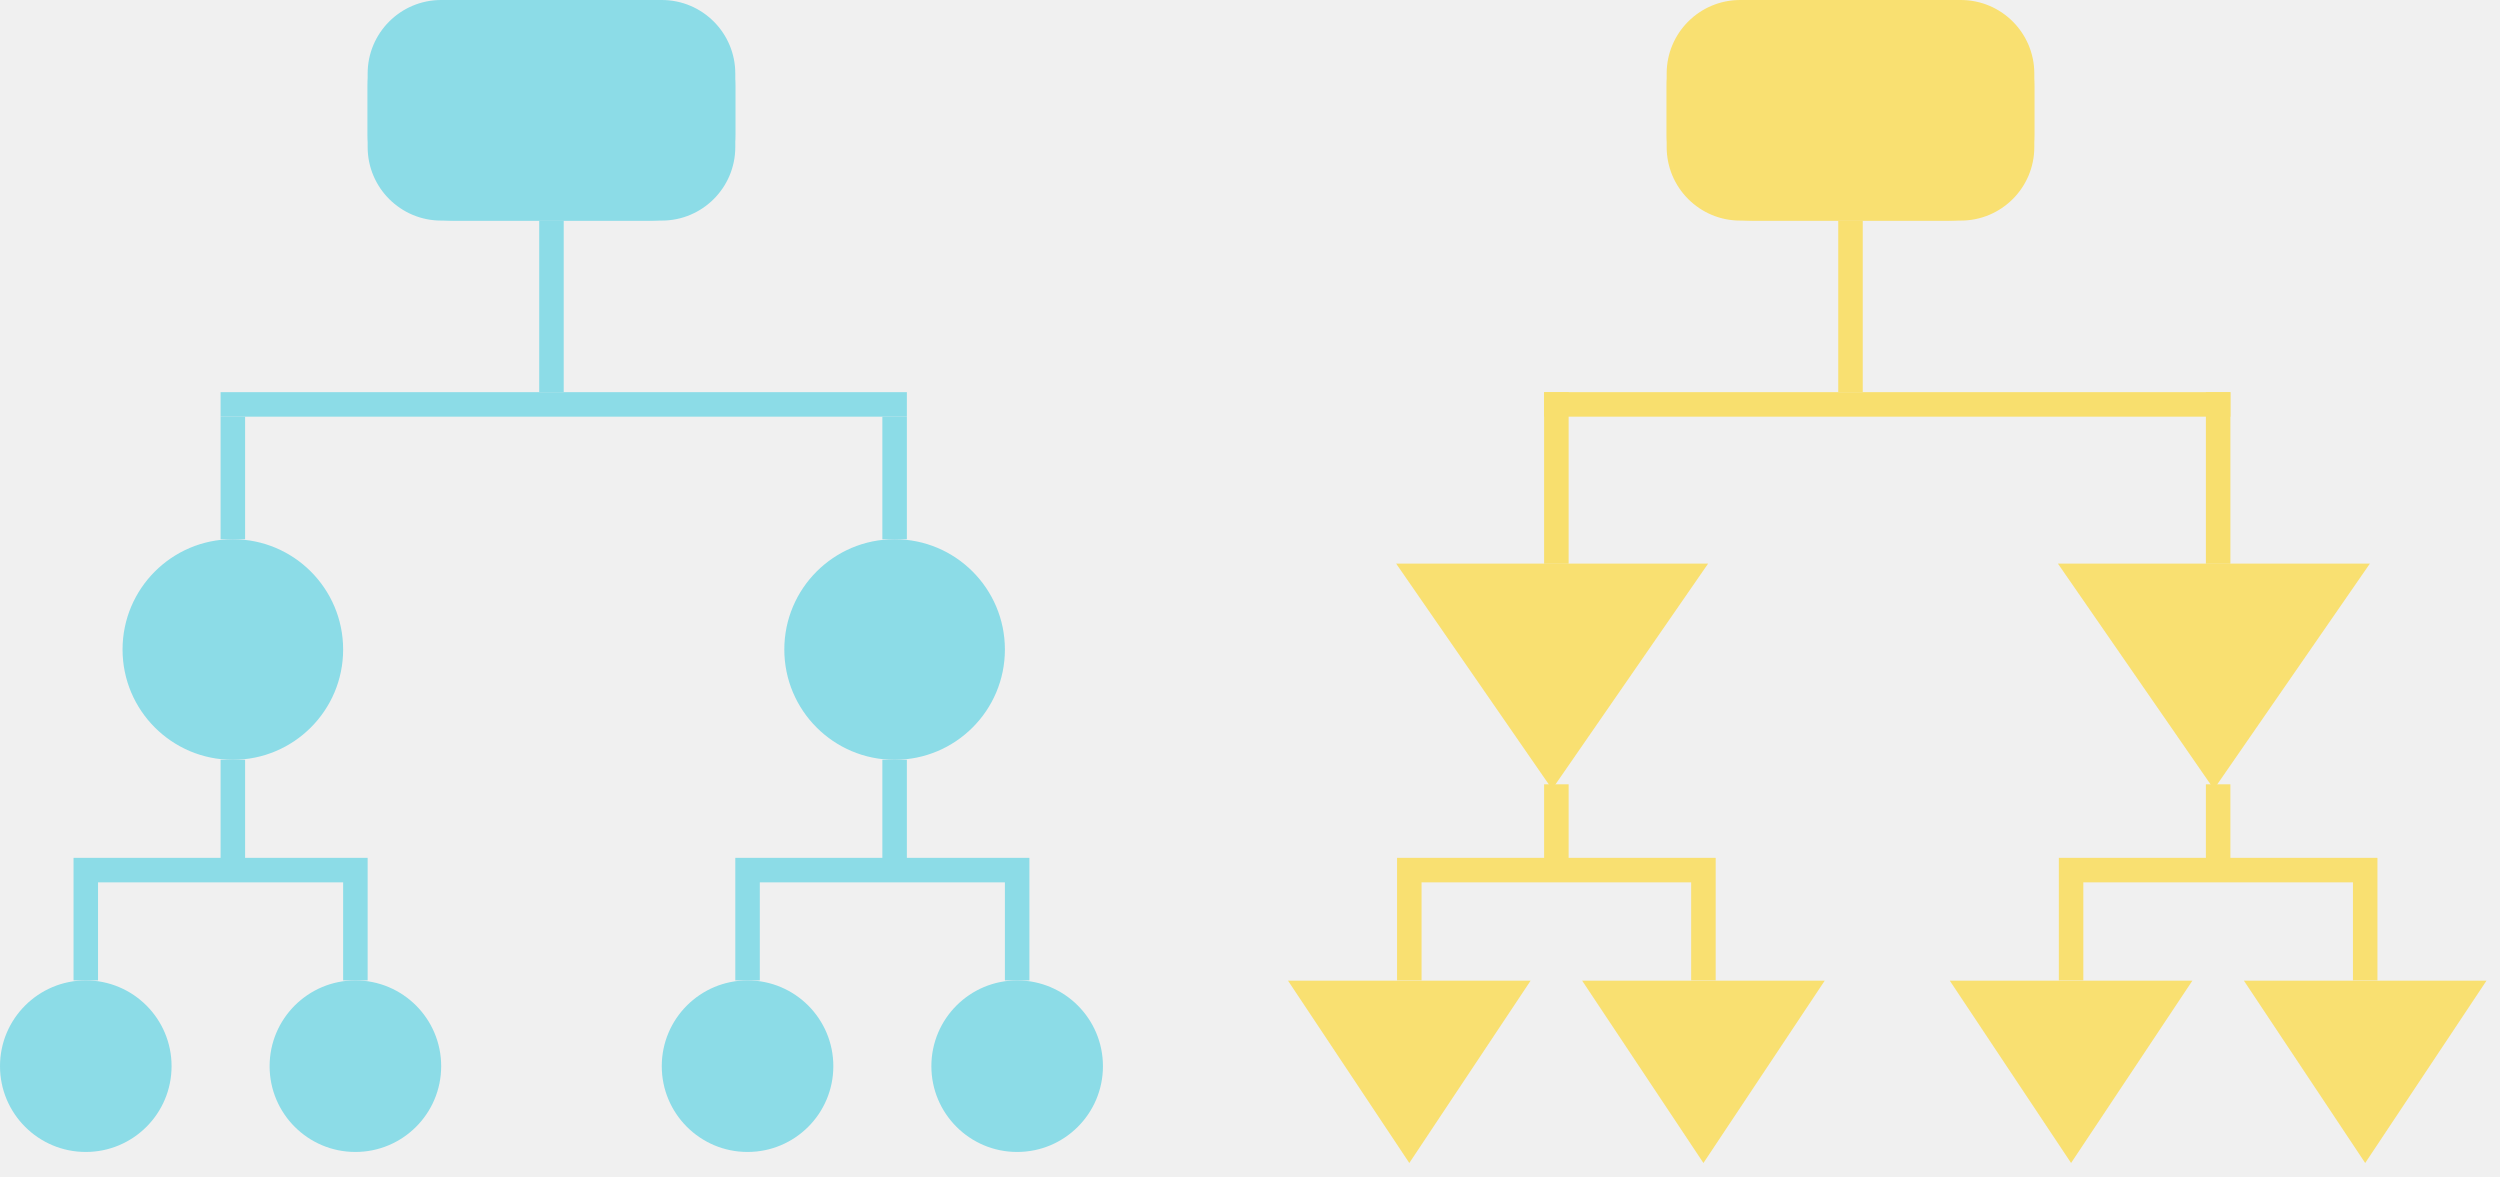
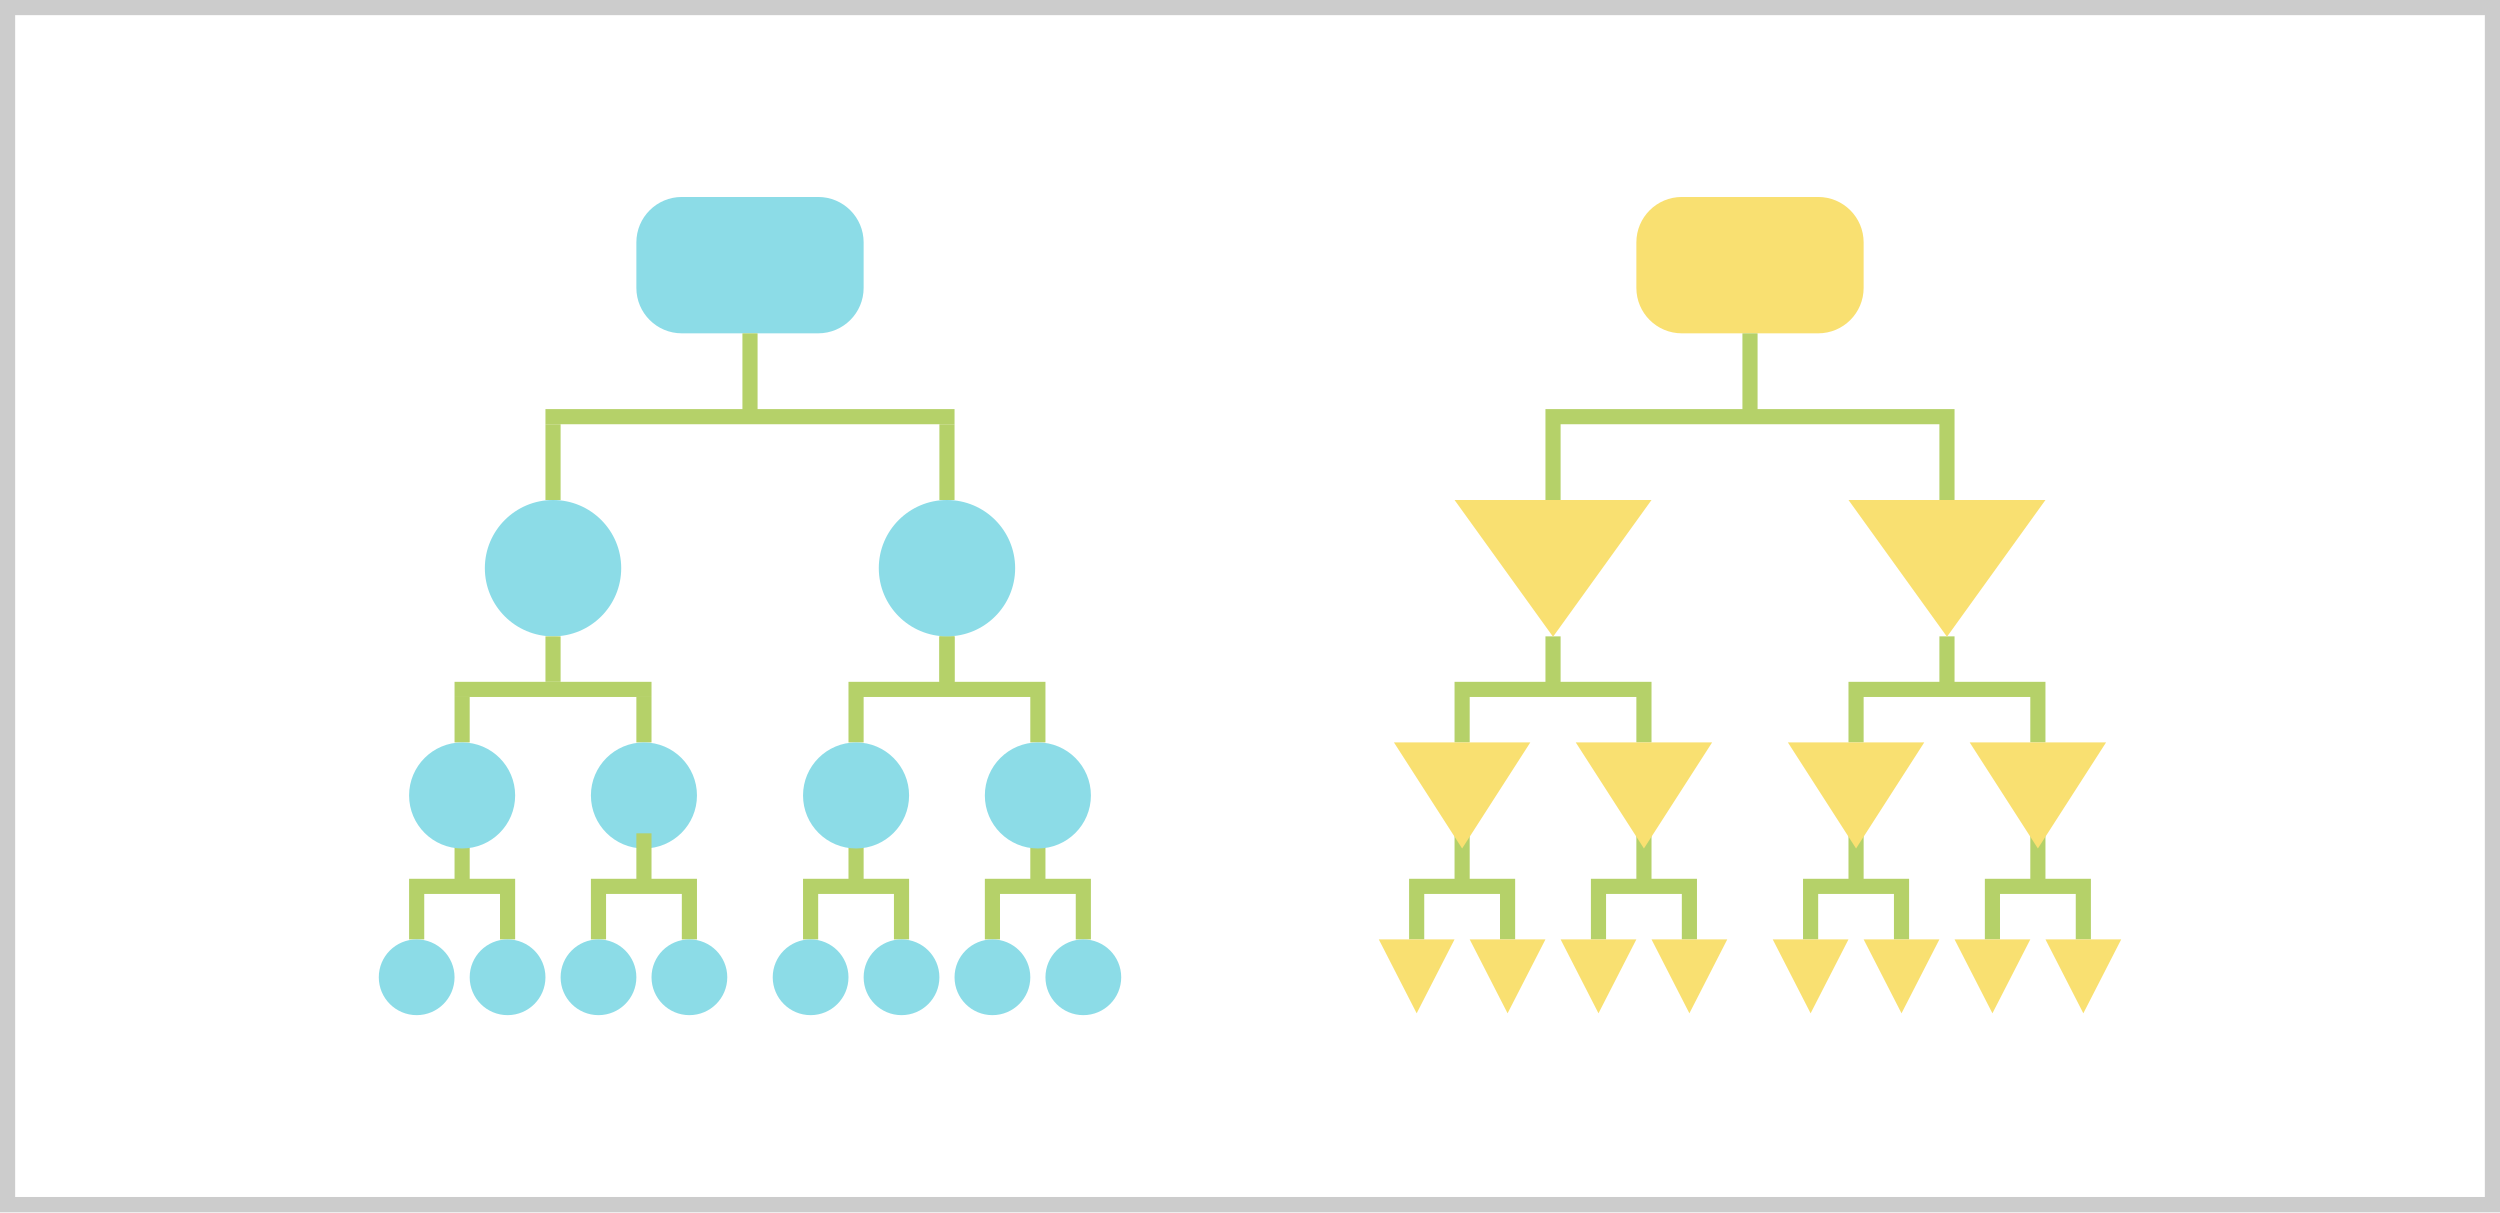
- <svg xmlns="http://www.w3.org/2000/svg" xmlns:xlink="http://www.w3.org/1999/xlink" width="102" height="48" viewBox="0 0 102 48">
+ <svg xmlns="http://www.w3.org/2000/svg" xmlns:xlink="http://www.w3.org/1999/xlink" width="165" height="80" viewBox="0 0 165 80">
  <defs>
-     <rect id="a" width="15" height="9" x="69" rx="3" />
-     <rect id="b" width="15" height="9" x="16" rx="3" />
+     <rect id="before-merge-pic-small-a" width="165" height="80" />
  </defs>
  <g fill="none" fill-rule="evenodd">
-     <g transform="translate(-1)">
-       <use fill="#F9E071" xlink:href="#a" />
-       <rect width="14" height="8" x="69.5" y=".5" stroke="#F9E071" rx="3" />
+     <use fill="#FFF" xlink:href="#before-merge-pic-small-a" />
+     <rect width="164" height="79" x=".5" y=".5" stroke="#CCC" />
+     <g transform="translate(25 13)">
+       <path fill="#8CDCE7" d="M20,0 L29,0 L29,-4.4408921e-16 C30.657,-7.48448398e-16 32,1.343 32,3 L32,6 L32,6 C32,7.657 30.657,9 29,9 L20,9 L20,9 C18.343,9 17,7.657 17,6 L17,3 L17,3 C17,1.343 18.343,-1.39730022e-16 20,-4.4408921e-16 Z" />
+       <path stroke="#B5D169" d="M11 14.5L38 14.5M5 32.5L18 32.5M24.5 9L24.5 14" />
+       <path fill="#8CDCE7" d="M11.5,20 L11.5,20 L11.5,20 C13.985,20 16,22.015 16,24.5 L16,24.5 L16,24.5 C16,26.985 13.985,29 11.5,29 L11.5,29 L11.5,29 C9.015,29 7,26.985 7,24.5 L7,24.5 L7,24.5 C7,22.015 9.015,20 11.5,20 Z" />
+       <path stroke="#B5D169" d="M11.5 15L11.5 20M37.5 15L37.5 20M11.5 29L11.5 32M5.5 33L5.5 36M17.5 33L17.5 36M2 45.5L9 45.5M5.5 42L5.5 45M2.5 46L2.5 49M8.5 46L8.5 49M37.5 29L37.5 32" />
+       <path fill="#8CDCE7" d="M17.5 36L17.5 36 17.5 36C19.433 36 21 37.567 21 39.5L21 39.5 21 39.5C21 41.433 19.433 43 17.5 43L17.5 43 17.5 43C15.567 43 14 41.433 14 39.5L14 39.5 14 39.5C14 37.567 15.567 36 17.5 36zM5.5 36L5.5 36 5.5 36C7.433 36 9 37.567 9 39.5L9 39.5 9 39.5C9 41.433 7.433 43 5.5 43L5.5 43 5.5 43C3.567 43 2 41.433 2 39.5L2 39.5 2 39.5C2 37.567 3.567 36 5.5 36zM2.5 49L2.5 49 2.5 49C3.881 49 5 50.119 5 51.5L5 51.5 5 51.5C5 52.881 3.881 54 2.5 54L2.5 54 2.5 54C1.119 54 6.13177648e-16 52.881 4.4408921e-16 51.5L0 51.5 0 51.5C-1.69088438e-16 50.119 1.119 49 2.5 49zM8.5 49L8.5 49 8.5 49C9.881 49 11 50.119 11 51.5L11 51.5 11 51.5C11 52.881 9.881 54 8.5 54L8.5 54 8.5 54C7.119 54 6 52.881 6 51.5L6 51.5 6 51.5C6 50.119 7.119 49 8.5 49z" />
+       <path stroke="#B5D169" d="M14 45.5L21 45.5M17.5 42L17.5 45M14.5 46L14.5 49M20.5 46L20.5 49" />
+       <path fill="#8CDCE7" d="M14.5 49L14.5 49 14.5 49C15.881 49 17 50.119 17 51.5L17 51.5 17 51.5C17 52.881 15.881 54 14.5 54L14.5 54 14.5 54C13.119 54 12 52.881 12 51.5L12 51.5 12 51.5C12 50.119 13.119 49 14.5 49zM20.5 49L20.5 49 20.5 49C21.881 49 23 50.119 23 51.5L23 51.5 23 51.5C23 52.881 21.881 54 20.5 54L20.5 54 20.5 54C19.119 54 18 52.881 18 51.5L18 51.5 18 51.5C18 50.119 19.119 49 20.5 49z" />
+       <path stroke="#B5D169" d="M31 32.5L44 32.5M37.5 29L37.5 32M31.5 33L31.5 36M43.5 33L43.5 36M28 45.5L35 45.5M31.5 42L31.5 45M28.5 46L28.5 49M34.5 46L34.5 49" />
+       <path fill="#8CDCE7" d="M31.5 36L31.5 36 31.5 36C33.433 36 35 37.567 35 39.5L35 39.5 35 39.5C35 41.433 33.433 43 31.5 43L31.5 43 31.5 43C29.567 43 28 41.433 28 39.5L28 39.5 28 39.5C28 37.567 29.567 36 31.5 36zM28.5 49L28.5 49 28.5 49C29.881 49 31 50.119 31 51.5L31 51.5 31 51.5C31 52.881 29.881 54 28.5 54L28.5 54 28.5 54C27.119 54 26 52.881 26 51.5L26 51.5 26 51.5C26 50.119 27.119 49 28.5 49zM34.5 49L34.5 49 34.5 49C35.881 49 37 50.119 37 51.5L37 51.5 37 51.5C37 52.881 35.881 54 34.5 54L34.5 54 34.5 54C33.119 54 32 52.881 32 51.5L32 51.5 32 51.5C32 50.119 33.119 49 34.5 49z" />
+       <path stroke="#B5D169" d="M40 45.5L47 45.5M43.5 42L43.5 45M40.5 46L40.5 49M46.5 46L46.5 49" />
+       <path fill="#8CDCE7" d="M40.5 49L40.5 49 40.5 49C41.881 49 43 50.119 43 51.5L43 51.5 43 51.5C43 52.881 41.881 54 40.5 54L40.5 54 40.5 54C39.119 54 38 52.881 38 51.5L38 51.5 38 51.5C38 50.119 39.119 49 40.5 49zM46.5 49L46.5 49 46.5 49C47.881 49 49 50.119 49 51.5L49 51.5 49 51.5C49 52.881 47.881 54 46.5 54L46.5 54 46.5 54C45.119 54 44 52.881 44 51.5L44 51.5 44 51.5C44 50.119 45.119 49 46.5 49zM37.5 20L37.5 20 37.5 20C39.985 20 42 22.015 42 24.5L42 24.5 42 24.5C42 26.985 39.985 29 37.5 29L37.5 29 37.5 29C35.015 29 33 26.985 33 24.5L33 24.5 33 24.5C33 22.015 35.015 20 37.5 20zM43.5 36L43.5 36 43.5 36C45.433 36 47 37.567 47 39.5L47 39.5 47 39.5C47 41.433 45.433 43 43.5 43L43.5 43 43.5 43C41.567 43 40 41.433 40 39.5L40 39.5 40 39.5C40 37.567 41.567 36 43.5 36z" />
    </g>
-     <path stroke="#8CDCE7" d="M9 16.5h28" />
-     <path stroke="#F8DF6E" d="M63 16.5h28" />
-     <path stroke="#F9E071" d="M75.5 9v7" />
-     <g transform="translate(-1)">
-       <use fill="#8CDCE7" xlink:href="#b" />
-       <rect width="14" height="8" x="16.5" y=".5" stroke="#8CDCE7" rx="3" />
-     </g>
-     <path stroke="#8CDCE7" d="M22.5 9v7" />
-     <g transform="translate(-1 17)">
-       <rect width="9" height="9" x="6" y="5" fill="#8CDCE7" rx="4.5" />
-       <path stroke="#8CDCE7" d="M10.5 0v5" />
-       <g transform="translate(.728 14)">
-         <rect width="7" height="7" x=".272" y="9" fill="#8CDCE7" rx="3.5" />
-         <rect width="7" height="7" x="11.272" y="9" fill="#8CDCE7" rx="3.5" />
-         <path stroke="#8CDCE7" d="M3.772 4v5M9.772 0v4M14.772 4v5M3.772 4.5h11" />
-       </g>
-     </g>
-     <g transform="translate(27 17)">
-       <rect width="9" height="9" x="5" y="5" fill="#8CDCE7" rx="4.5" />
-       <path stroke="#8CDCE7" d="M9.5 0v5" />
-       <rect width="7" height="7" y="23" fill="#8CDCE7" rx="3.5" />
-       <rect width="7" height="7" x="11" y="23" fill="#8CDCE7" rx="3.5" />
-       <path stroke="#8CDCE7" d="M3.5 18v5M9.5 14v4M14.5 18v5M3.5 18.5h11" />
-     </g>
-     <path fill="#F9E071" d="M69.691 22.995L63.327 32.2l-6.364-9.204z" />
-     <path stroke="#F8DF6E" d="M63.5 16v7" />
-     <path fill="#F9E071" d="M62.45 40.01l-4.95 7.44-4.95-7.44zM74.45 40.01l-4.95 7.44-4.95-7.44z" />
-     <path stroke="#F9E071" d="M57.5 35v5M63.5 32v4M69.5 35v5M57.5 35.5h12" />
-     <g>
-       <path fill="#F9E071" d="M96.691 22.995L90.327 32.2l-6.364-9.204z" />
-       <path stroke="#F8DF6E" d="M90.5 16v7" />
-       <path fill="#F9E071" d="M89.45 40.01l-4.95 7.44-4.95-7.44zM101.45 40.01l-4.95 7.44-4.95-7.44z" />
-       <path stroke="#F9E071" d="M84.5 35v5M90.5 32v4M96.5 35v5M84.5 35.5h12" />
+     <g transform="translate(91 13)">
+       <path fill="#F9E071" d="M20,0 L29,0 L29,-4.4408921e-16 C30.657,-7.48448398e-16 32,1.343 32,3 L32,6 L32,6 C32,7.657 30.657,9 29,9 L20,9 L20,9 C18.343,9 17,7.657 17,6 L17,3 L17,3 C17,1.343 18.343,-1.39730022e-16 20,-4.4408921e-16 Z" />
+       <path stroke="#B5D169" d="M11 14.5L38 14.5M5 32.5L18 32.5M24.5 9L24.5 14M11.5 15L11.5 20M37.5 15L37.5 20M11.5 29L11.5 32M5.5 33L5.5 36M17.5 33L17.5 36M2 45.5L9 45.5M5.5 42L5.5 45M2.5 46L2.5 49M8.5 46L8.5 49M37.5 29L37.5 32M14 45.5L21 45.5M17.5 42L17.5 45M14.5 46L14.5 49M20.5 46L20.5 49M31 32.5L44 32.5M37.5 29L37.5 32M31.5 33L31.5 36M43.5 33L43.5 36M28 45.5L35 45.5M31.5 42L31.5 45M28.5 46L28.5 49M34.5 46L34.5 49M40 45.5L47 45.5M43.5 42L43.5 45M40.5 46L40.5 49M46.5 46L46.5 49" />
+       <polygon fill="#F9E071" points="18 20 11.5 29.027 5 20" />
+       <polygon fill="#F9E071" points="5 49 2.5 53.879 0 49" />
+       <polygon fill="#F9E071" points="11 49 8.5 53.879 6 49" />
+       <polygon fill="#F9E071" points="17 49 14.5 53.879 12 49" />
+       <polygon fill="#F9E071" points="23 49 20.5 53.879 18 49" />
+       <polygon fill="#F9E071" points="43 49 40.5 53.879 38 49" />
+       <polygon fill="#F9E071" points="49 49 46.5 53.879 44 49" />
+       <polygon fill="#F9E071" points="31 49 28.5 53.879 26 49" />
+       <polygon fill="#F9E071" points="37 49 34.5 53.879 32 49" />
+       <polygon fill="#F9E071" points="36 36 31.5 43 27 36" />
+       <polygon fill="#F9E071" points="10 36 5.5 43 1 36" />
+       <polygon fill="#F9E071" points="22 36 17.5 43 13 36" />
+       <polygon fill="#F9E071" points="48 36 43.5 43 39 36" />
+       <polygon fill="#F9E071" points="44 20 37.5 29.027 31 20" />
    </g>
  </g>
</svg>
